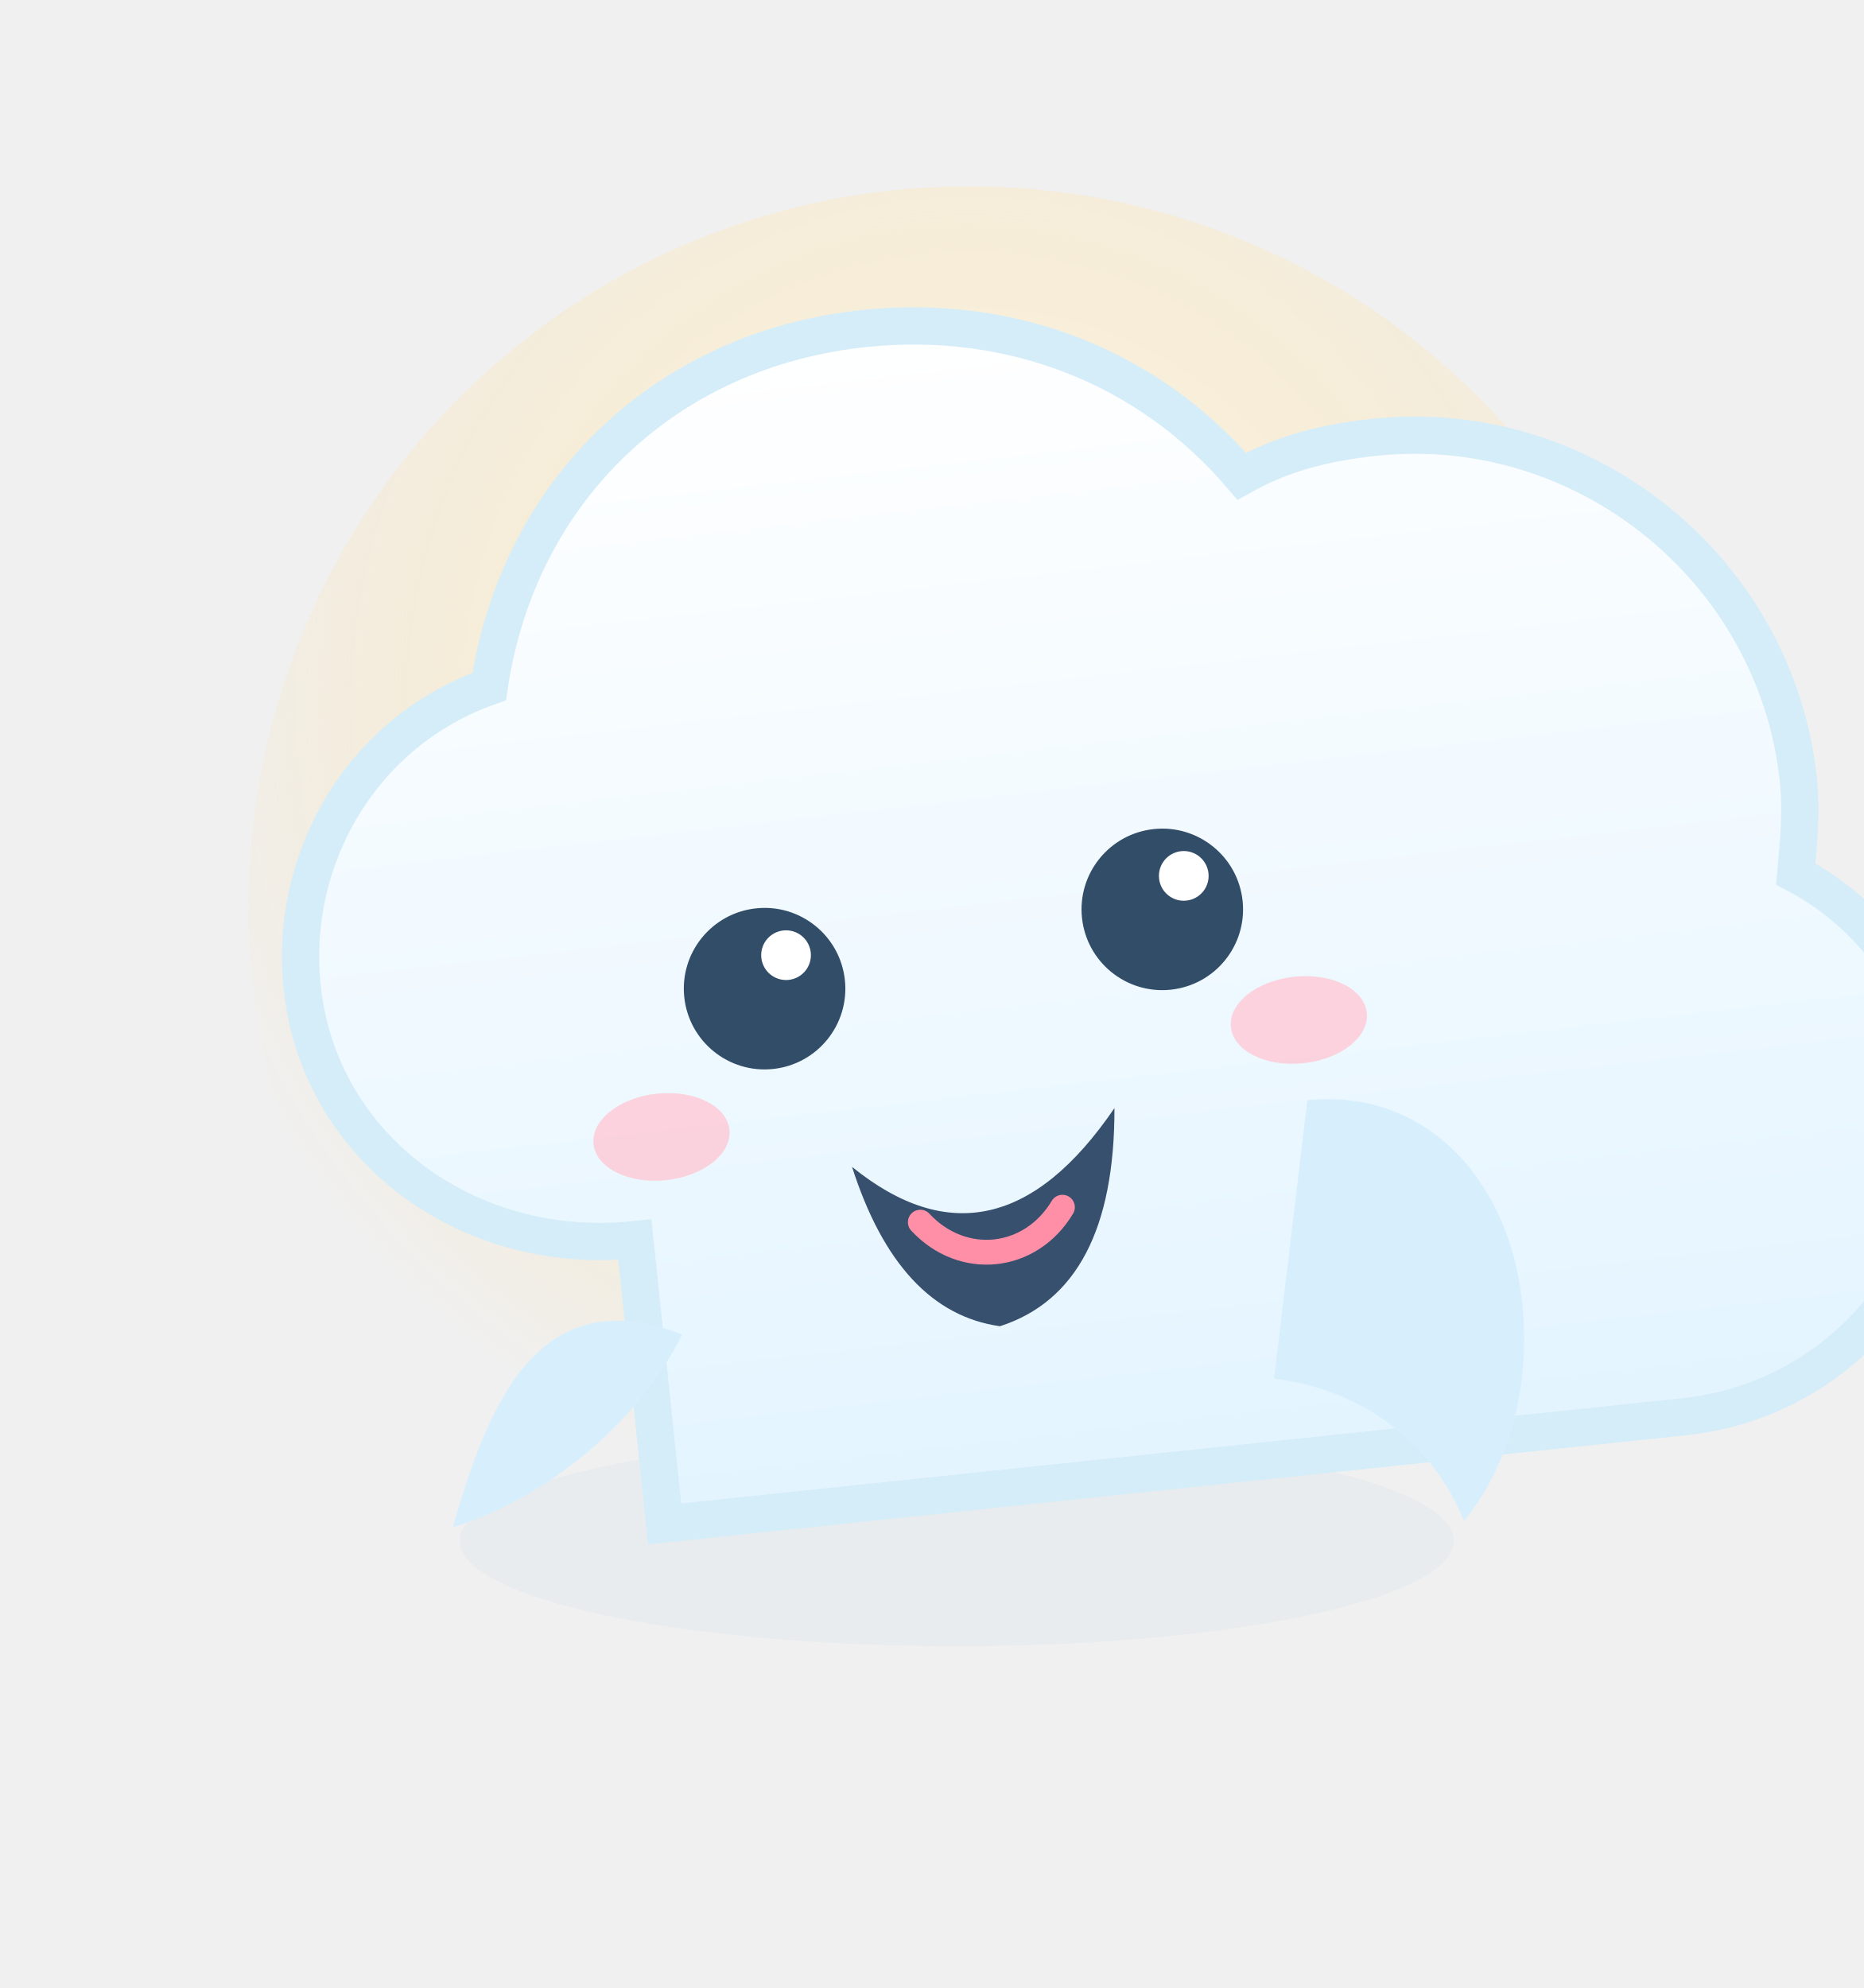
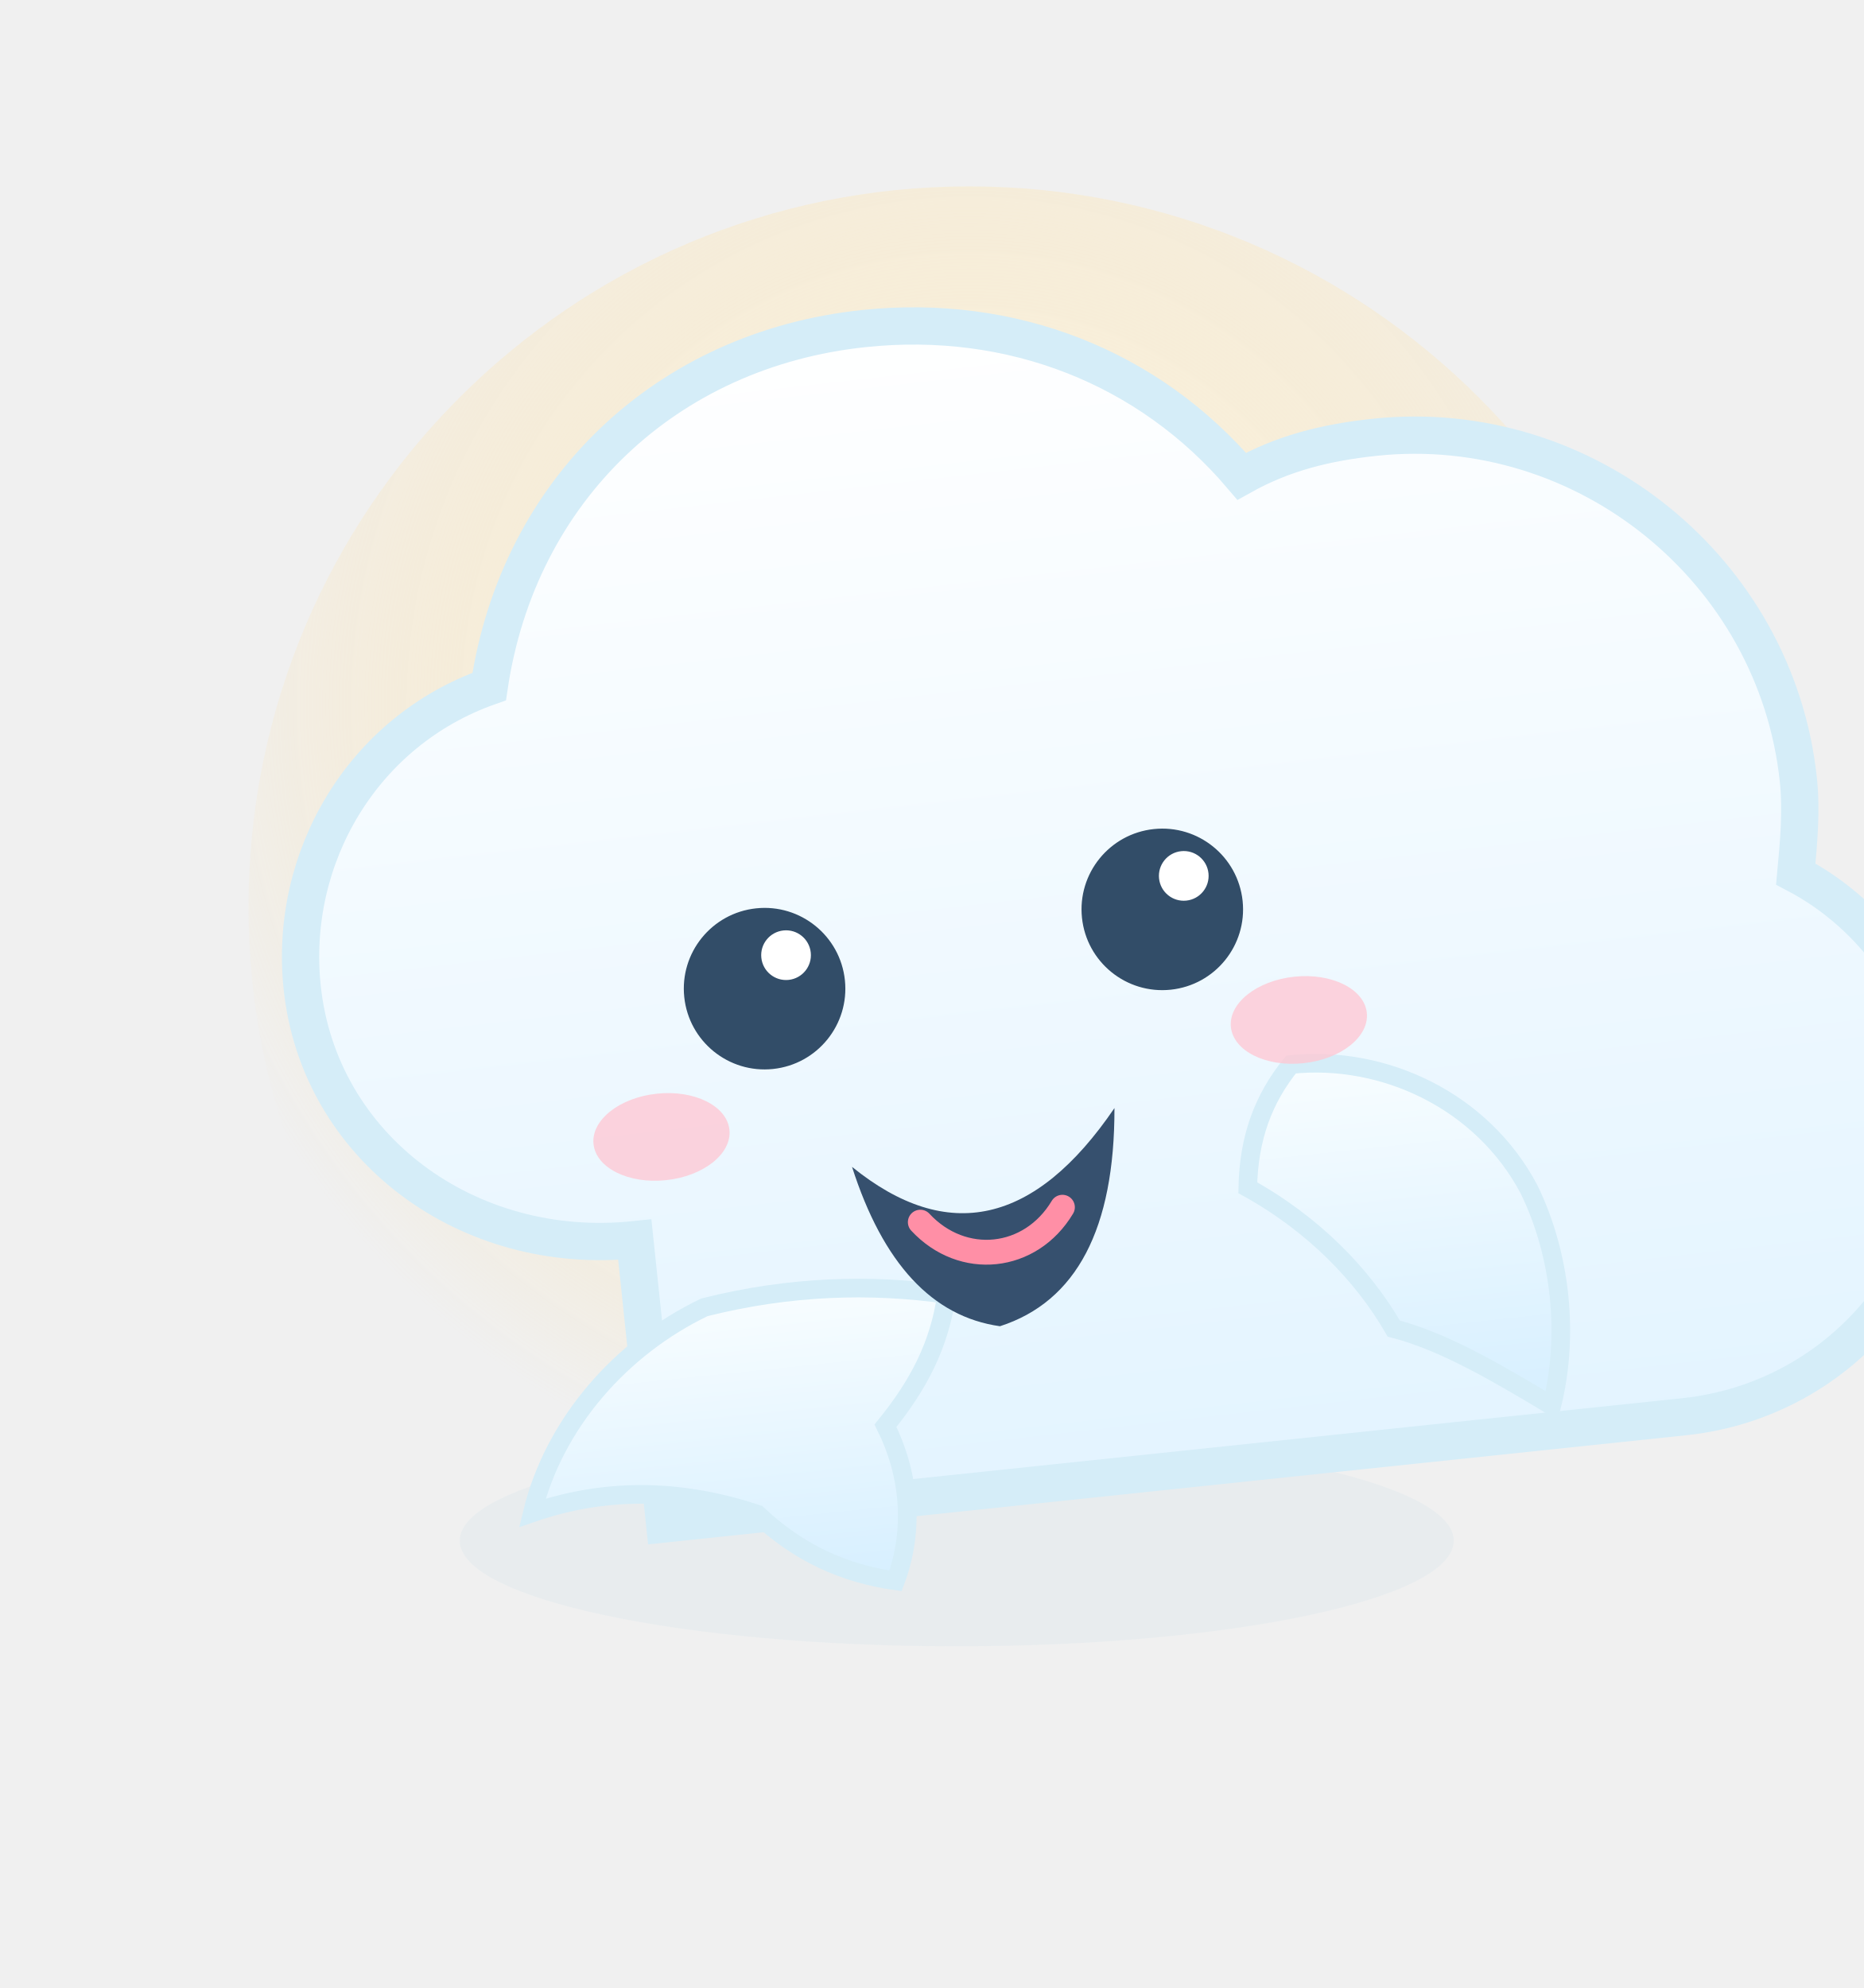
<svg xmlns="http://www.w3.org/2000/svg" viewBox="0 0 300 320" role="img" aria-label="Pofi guiding cloud">
  <defs>
    <radialGradient id="glow" cx="50%" cy="36%" r="56%">
      <stop offset="0%" stop-color="#fffef8" stop-opacity="0.98" />
      <stop offset="100%" stop-color="#ffd98a" stop-opacity="0" />
    </radialGradient>
    <linearGradient id="cloud" x1="0%" y1="0%" x2="0%" y2="100%">
      <stop offset="0%" stop-color="#ffffff" />
      <stop offset="100%" stop-color="#e3f4ff" />
    </linearGradient>
+     <linearGradient id="hand" x1="0%" y1="0%" x2="0%" y2="100%">
+       <stop offset="0%" stop-color="#f8fdff" />
+       <stop offset="100%" stop-color="#d6efff" />
+     </linearGradient>
  </defs>
  <circle cx="156" cy="146" r="116" fill="url(#glow)" />
  <ellipse cx="154" cy="248" rx="80" ry="17" fill="#bfdbe8" opacity="0.16" />
  <g transform="rotate(-6 154 176)">
    <path d="M100 194c-27 0-49-20-49-46 0-21 14-40 35-45 8-31 34-51 66-51 24 0 45 11 58 30 7-3 14-4 22-4 34 0 62 28 62 62 0 5-1 10-2 15 12 8 20 22 20 38 0 26-21 47-47 47H100z" fill="url(#cloud)" stroke="#d5edf8" stroke-width="6" />
-     <path d="M106 210c-9 14-25 24-40 27 7-17 17-39 40-27z" fill="#d7effd" />
-     <path d="M210 183c19 0 31 16 31 36 0 14-5 26-13 34-4-14-15-23-28-26z" fill="#d7effd" />
+     <g fill="url(#hand)" stroke="#d5edf8" stroke-width="3">
+       <path d="M110 206c-14 5-26 16-31 30 13-3 25-1 36 4 6 7 13 11 21 13 4-8 4-17 1-25 6-6 10-12 12-20-12-3-25-4-39-2z" />
+       <path d="M208 177c15 0 30 9 36 24 4 11 4 24 0 35-8-6-16-12-24-15-4-9-11-18-21-25 1-8 4-14 9-19z" />
+     </g>
    <circle cx="125" cy="156" r="13" fill="#324d68" />
    <circle cx="190" cy="150" r="13" fill="#324d68" />
    <circle cx="129" cy="151" r="4" fill="#fff" />
    <circle cx="194" cy="145" r="4" fill="#fff" />
    <ellipse cx="106" cy="178" rx="11" ry="7" fill="#ffc7d2" opacity="0.76" />
    <ellipse cx="210" cy="170" rx="11" ry="7" fill="#ffc7d2" opacity="0.76" />
    <path d="M136 186 Q157 207 179 181 Q176 210 157 214 Q141 210 136 186z" fill="#36506e" />
    <path d="M146 196c6 8 17 8 23 0" fill="none" stroke="#ff8fa6" stroke-width="4" stroke-linecap="round" />
  </g>
</svg>
